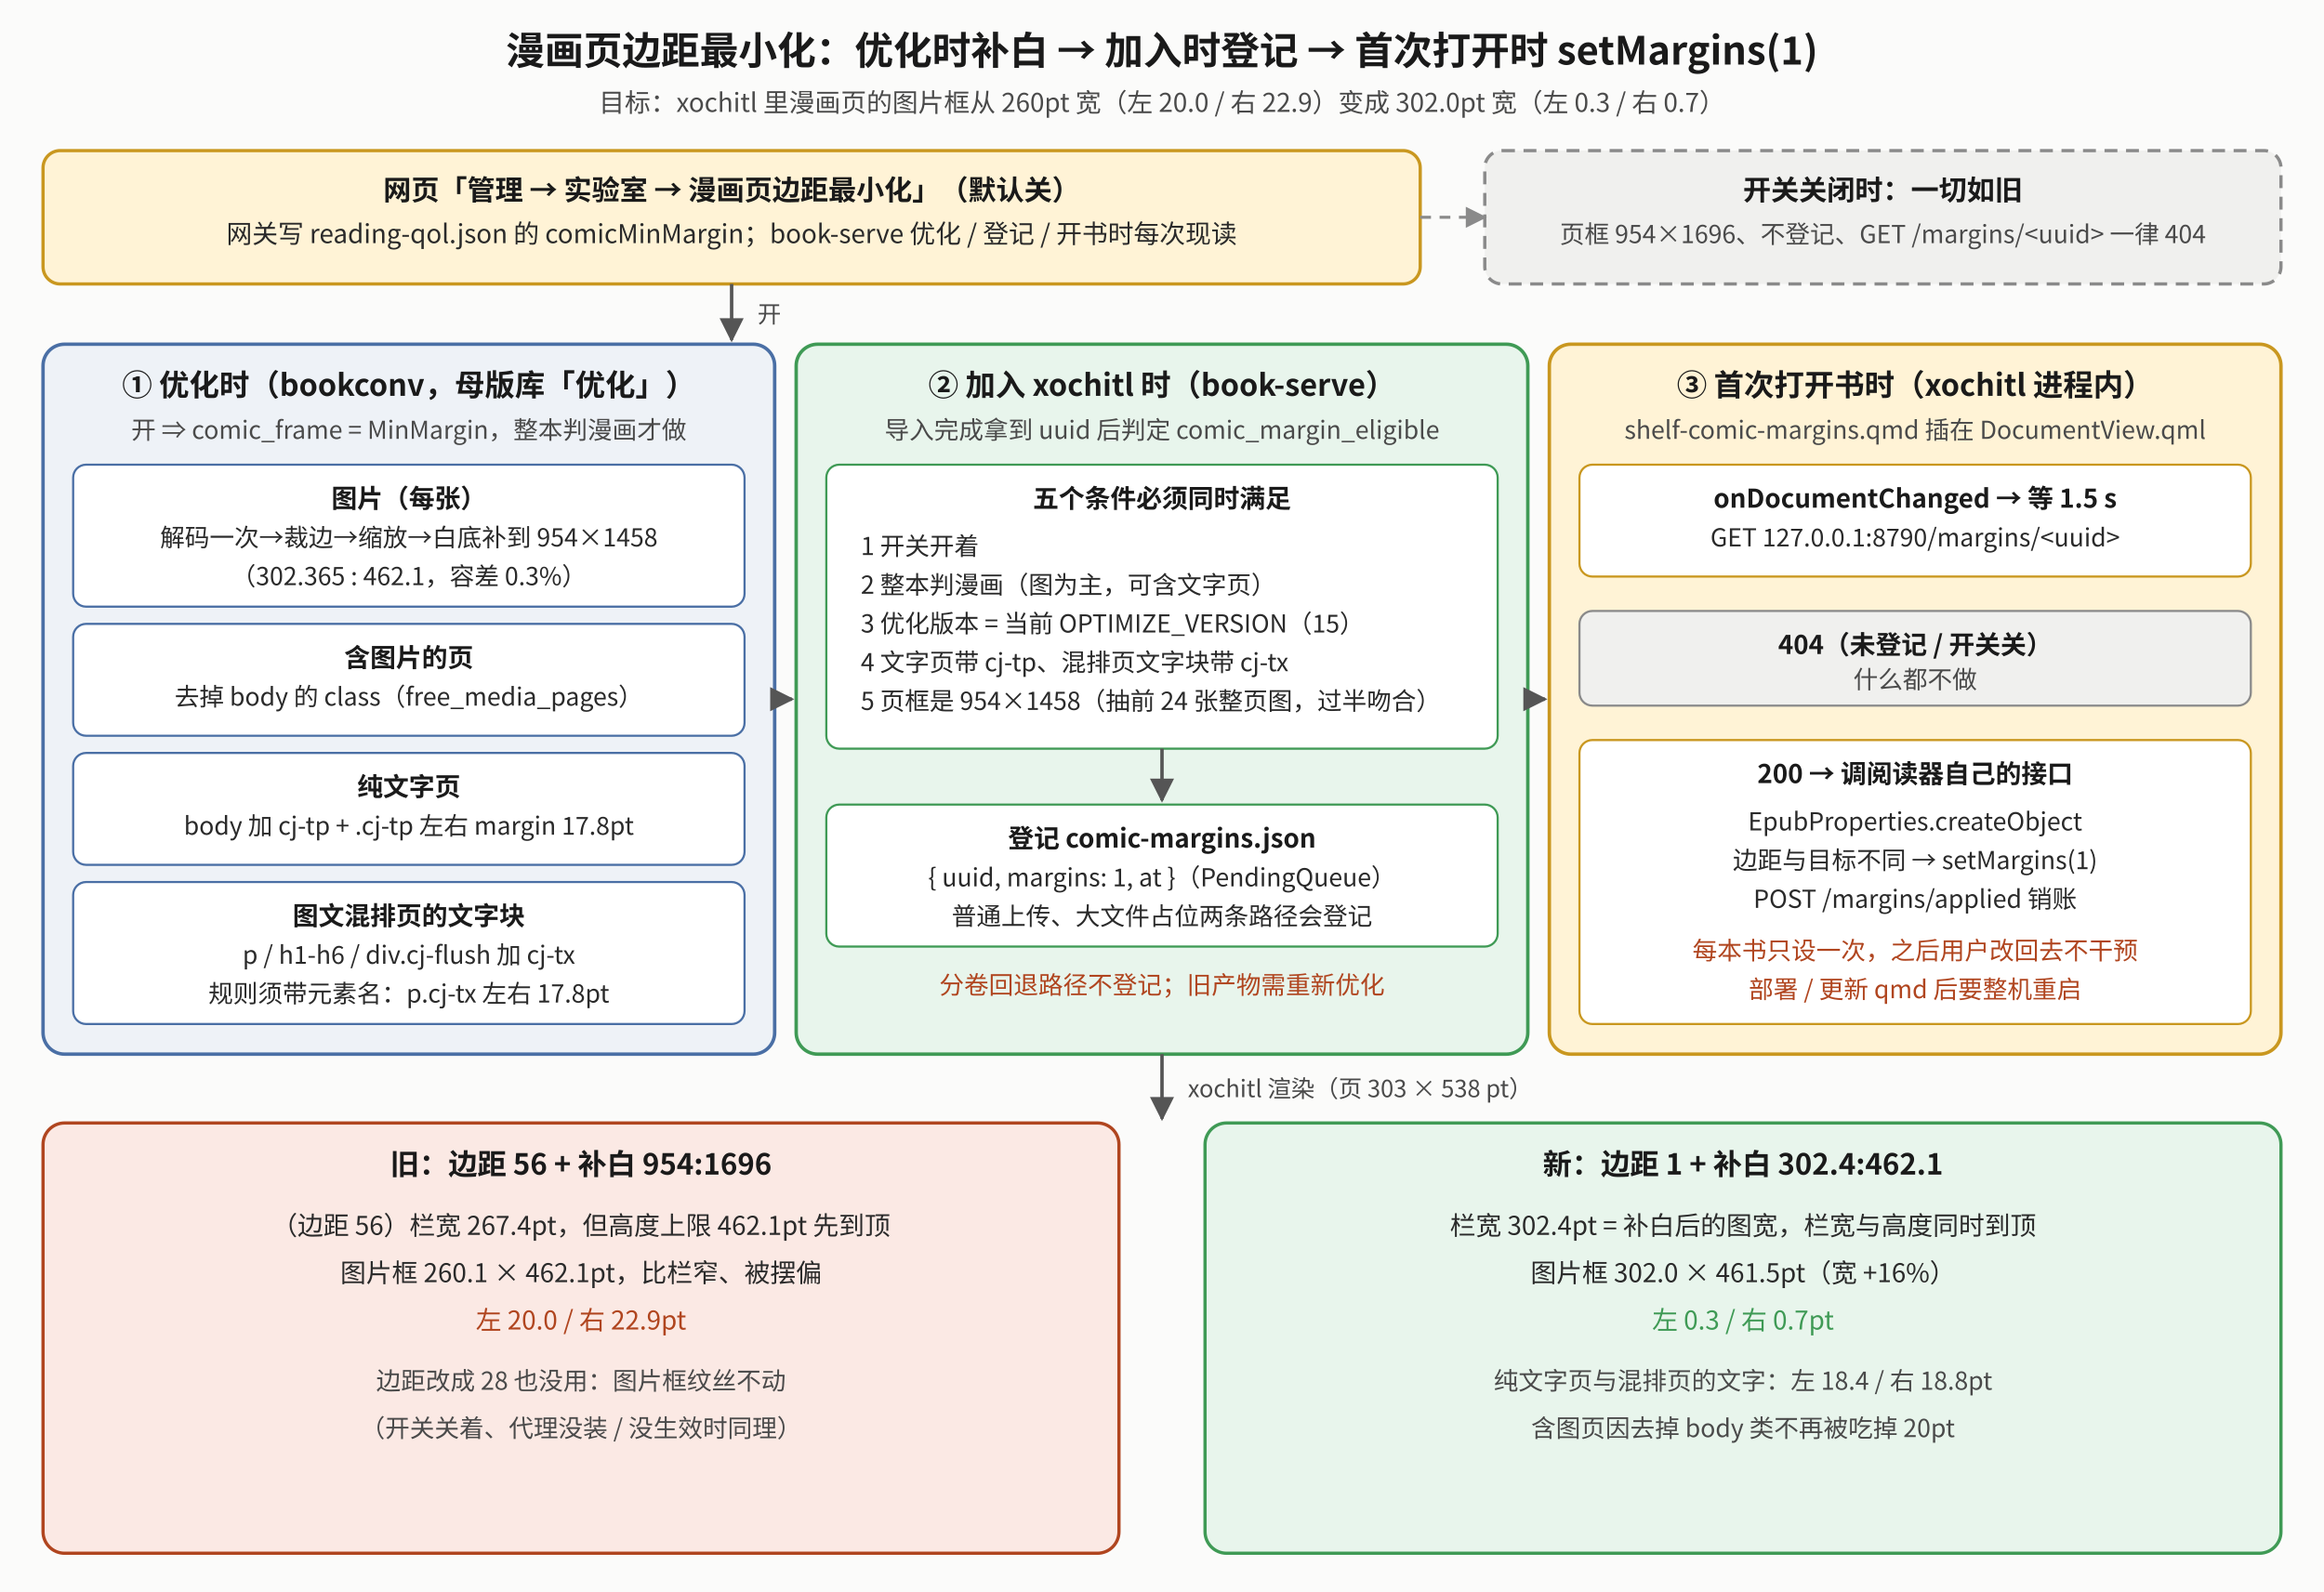
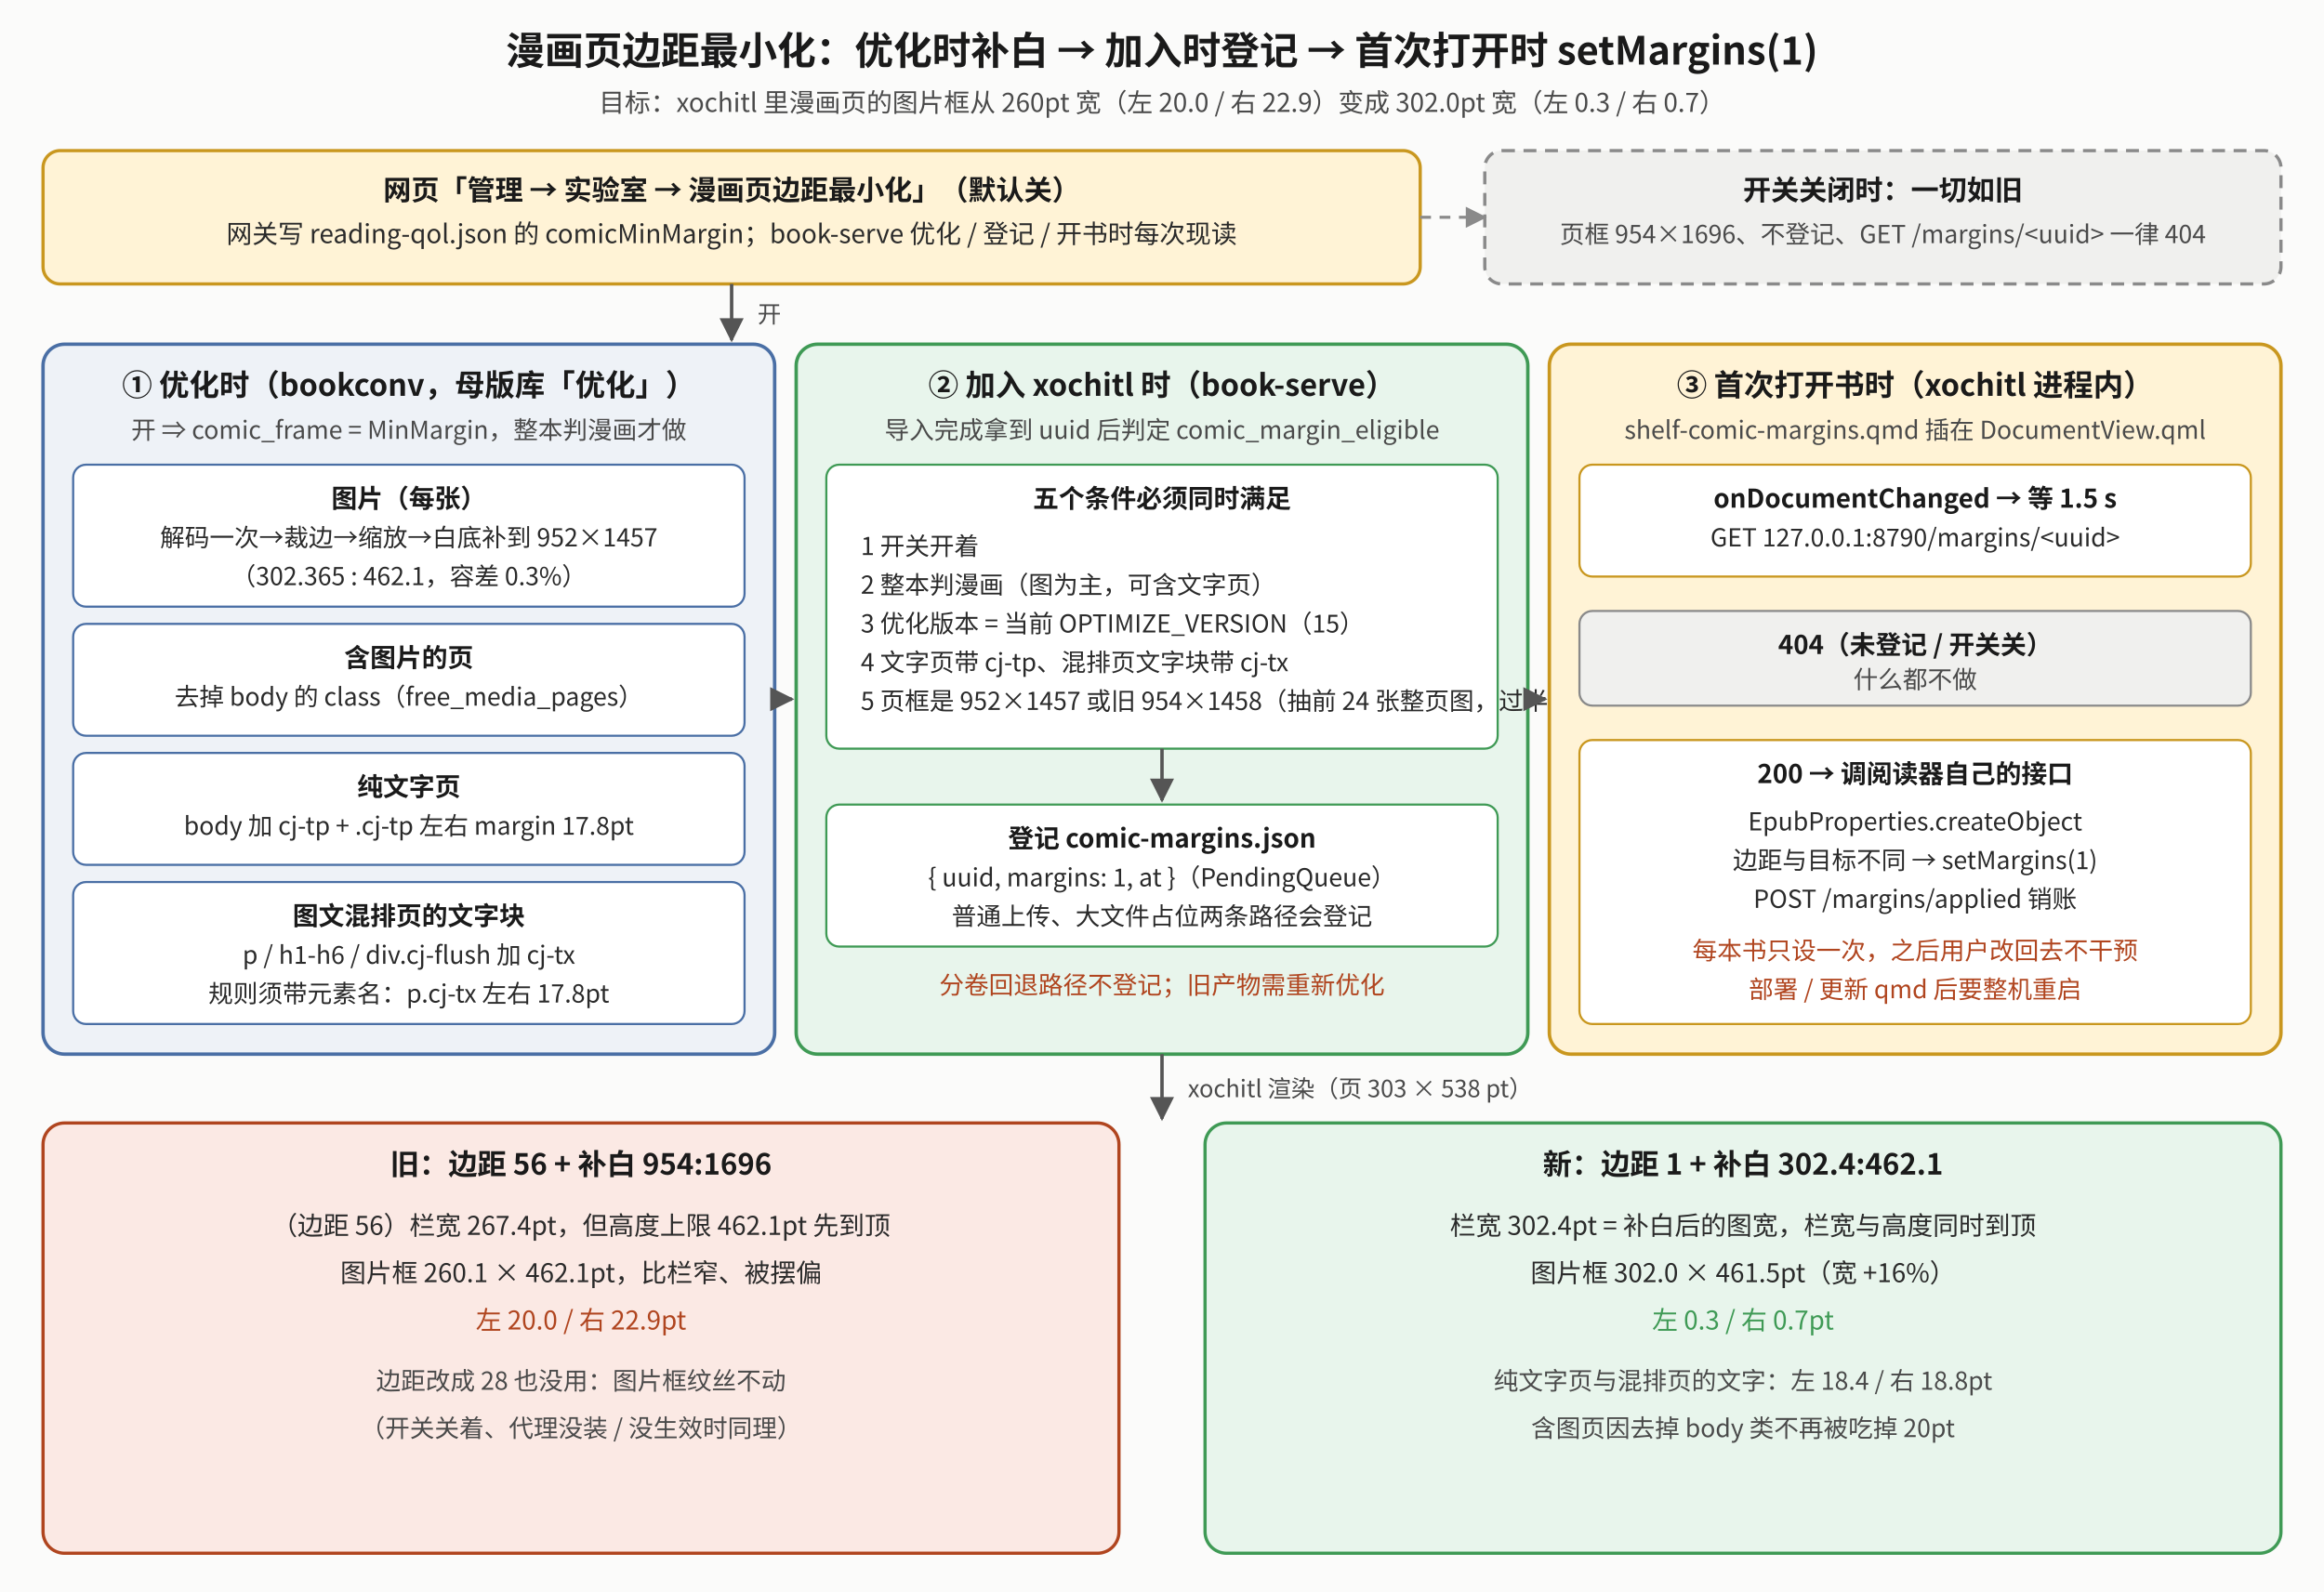
<svg xmlns="http://www.w3.org/2000/svg" viewBox="0 0 1080 740" font-family="Noto Sans CJK SC, sans-serif">
  <defs>
    <marker id="cm-a" viewBox="0 0 10 10" refX="9" refY="5" markerWidth="7" markerHeight="7" orient="auto-start-reverse">
      <path d="M0,0 L10,5 L0,10 z" fill="#555" />
    </marker>
    <marker id="cm-g" viewBox="0 0 10 10" refX="9" refY="5" markerWidth="7" markerHeight="7" orient="auto-start-reverse">
      <path d="M0,0 L10,5 L0,10 z" fill="#8a8a8a" />
    </marker>
  </defs>
  <rect x="0" y="0" width="1080" height="740" fill="#fbfbfa" />
  <text x="540" y="30" text-anchor="middle" font-size="18" font-weight="bold" fill="#1a1a1a">漫画页边距最小化：优化时补白 → 加入时登记 → 首次打开时 setMargins(1)</text>
  <text x="540" y="52" text-anchor="middle" font-size="12" fill="#4a4a4a">目标：xochitl 里漫画页的图片框从 260pt 宽（左 20.0 / 右 22.9）变成 302.0pt 宽（左 0.3 / 右 0.7）</text>
  <rect x="20" y="70" width="640" height="62" rx="8" fill="#fff3d6" stroke="#c9971f" stroke-width="1.5" />
  <text x="340" y="93" text-anchor="middle" font-size="13" font-weight="bold" fill="#1a1a1a">网页「管理 → 实验室 → 漫画页边距最小化」（默认关）</text>
  <text x="340" y="113" text-anchor="middle" font-size="12" fill="#2a2a2a">网关写 reading-qol.json 的 comicMinMargin；book-serve 优化 / 登记 / 开书时每次现读</text>
  <rect x="690" y="70" width="370" height="62" rx="8" fill="#f0f0ee" stroke="#8a8a8a" stroke-width="1.5" stroke-dasharray="6 4" />
  <text x="875" y="93" text-anchor="middle" font-size="13" font-weight="bold" fill="#1a1a1a">开关关闭时：一切如旧</text>
  <text x="875" y="113" text-anchor="middle" font-size="11.5" fill="#4a4a4a">页框 954×1696、不登记、GET /margins/&lt;uuid&gt; 一律 404</text>
  <line x1="660" y1="101" x2="690" y2="101" stroke="#8a8a8a" stroke-width="1.4" stroke-dasharray="5 4" marker-end="url(#cm-g)" />
  <line x1="340" y1="132" x2="340" y2="158" stroke="#555" stroke-width="1.6" marker-end="url(#cm-a)" />
  <text x="352" y="150" font-size="11" fill="#4a4a4a">开</text>
  <rect x="20" y="160" width="340" height="330" rx="10" fill="#eef2f7" stroke="#4a6fa5" stroke-width="1.6" />
  <text x="190" y="184" text-anchor="middle" font-size="14" font-weight="bold" fill="#1a1a1a">① 优化时（bookconv，母版库「优化」）</text>
  <text x="190" y="204" text-anchor="middle" font-size="11.5" fill="#4a4a4a">开 ⇒ comic_frame = MinMargin，整本判漫画才做</text>
  <rect x="34" y="216" width="312" height="66" rx="6" fill="#ffffff" stroke="#4a6fa5" stroke-width="1" />
  <text x="190" y="236" text-anchor="middle" font-size="12" font-weight="bold" fill="#1a1a1a">图片（每张）</text>
-   <text x="190" y="254" text-anchor="middle" font-size="11.5" fill="#2a2a2a">解码一次→裁边→缩放→白底补到 954×1458</text>
+   <text x="190" y="254" text-anchor="middle" font-size="11.5" fill="#2a2a2a">解码一次→裁边→缩放→白底补到 952×1457</text>
  <text x="190" y="272" text-anchor="middle" font-size="11.5" fill="#2a2a2a">（302.365 : 462.1，容差 0.3%）</text>
  <rect x="34" y="290" width="312" height="52" rx="6" fill="#ffffff" stroke="#4a6fa5" stroke-width="1" />
  <text x="190" y="310" text-anchor="middle" font-size="12" font-weight="bold" fill="#1a1a1a">含图片的页</text>
  <text x="190" y="328" text-anchor="middle" font-size="11.5" fill="#2a2a2a">去掉 body 的 class（free_media_pages）</text>
  <rect x="34" y="350" width="312" height="52" rx="6" fill="#ffffff" stroke="#4a6fa5" stroke-width="1" />
  <text x="190" y="370" text-anchor="middle" font-size="12" font-weight="bold" fill="#1a1a1a">纯文字页</text>
  <text x="190" y="388" text-anchor="middle" font-size="11.5" fill="#2a2a2a">body 加 cj-tp + .cj-tp 左右 margin 17.8pt</text>
  <rect x="34" y="410" width="312" height="66" rx="6" fill="#ffffff" stroke="#4a6fa5" stroke-width="1" />
  <text x="190" y="430" text-anchor="middle" font-size="12" font-weight="bold" fill="#1a1a1a">图文混排页的文字块</text>
  <text x="190" y="448" text-anchor="middle" font-size="11.5" fill="#2a2a2a">p / h1-h6 / div.cj-flush 加 cj-tx</text>
  <text x="190" y="466" text-anchor="middle" font-size="11.5" fill="#2a2a2a">规则须带元素名：p.cj-tx 左右 17.8pt</text>
  <rect x="370" y="160" width="340" height="330" rx="10" fill="#e8f5ec" stroke="#3f9a55" stroke-width="1.6" />
  <text x="540" y="184" text-anchor="middle" font-size="14" font-weight="bold" fill="#1a1a1a">② 加入 xochitl 时（book-serve）</text>
  <text x="540" y="204" text-anchor="middle" font-size="11.5" fill="#4a4a4a">导入完成拿到 uuid 后判定 comic_margin_eligible</text>
  <rect x="384" y="216" width="312" height="132" rx="6" fill="#ffffff" stroke="#3f9a55" stroke-width="1" />
  <text x="540" y="236" text-anchor="middle" font-size="12" font-weight="bold" fill="#1a1a1a">五个条件必须同时满足</text>
  <text x="400" y="258" font-size="11.5" fill="#2a2a2a">1  开关开着</text>
  <text x="400" y="276" font-size="11.5" fill="#2a2a2a">2  整本判漫画（图为主，可含文字页）</text>
  <text x="400" y="294" font-size="11.5" fill="#2a2a2a">3  优化版本 = 当前 OPTIMIZE_VERSION（15）</text>
  <text x="400" y="312" font-size="11.5" fill="#2a2a2a">4  文字页带 cj-tp、混排页文字块带 cj-tx</text>
-   <text x="400" y="330" font-size="11.5" fill="#2a2a2a">5  页框是 954×1458（抽前 24 张整页图，过半吻合）</text>
+   <text x="400" y="330" font-size="11.5" fill="#2a2a2a">5  页框是 952×1457 或旧 954×1458（抽前 24 张整页图，过半吻合）</text>
  <line x1="540" y1="348" x2="540" y2="372" stroke="#555" stroke-width="1.6" marker-end="url(#cm-a)" />
  <rect x="384" y="374" width="312" height="66" rx="6" fill="#ffffff" stroke="#3f9a55" stroke-width="1" />
  <text x="540" y="394" text-anchor="middle" font-size="12" font-weight="bold" fill="#1a1a1a">登记 comic-margins.json</text>
  <text x="540" y="412" text-anchor="middle" font-size="11.5" fill="#2a2a2a">{ uuid, margins: 1, at }（PendingQueue）</text>
  <text x="540" y="430" text-anchor="middle" font-size="11.5" fill="#2a2a2a">普通上传、大文件占位两条路径会登记</text>
  <text x="540" y="462" text-anchor="middle" font-size="11.5" fill="#b0451f">分卷回退路径不登记；旧产物需重新优化</text>
  <rect x="720" y="160" width="340" height="330" rx="10" fill="#fff3d6" stroke="#c9971f" stroke-width="1.6" />
  <text x="890" y="184" text-anchor="middle" font-size="14" font-weight="bold" fill="#1a1a1a">③ 首次打开书时（xochitl 进程内）</text>
  <text x="890" y="204" text-anchor="middle" font-size="11.5" fill="#4a4a4a">shelf-comic-margins.qmd 插在 DocumentView.qml</text>
  <rect x="734" y="216" width="312" height="52" rx="6" fill="#ffffff" stroke="#c9971f" stroke-width="1" />
  <text x="890" y="236" text-anchor="middle" font-size="12" font-weight="bold" fill="#1a1a1a">onDocumentChanged → 等 1.5 s</text>
  <text x="890" y="254" text-anchor="middle" font-size="11.5" fill="#2a2a2a">GET 127.0.0.1:8790/margins/&lt;uuid&gt;</text>
  <rect x="734" y="284" width="312" height="44" rx="6" fill="#f0f0ee" stroke="#8a8a8a" stroke-width="1" />
  <text x="890" y="304" text-anchor="middle" font-size="12" font-weight="bold" fill="#1a1a1a">404（未登记 / 开关关）</text>
  <text x="890" y="320" text-anchor="middle" font-size="11.5" fill="#4a4a4a">什么都不做</text>
  <rect x="734" y="344" width="312" height="132" rx="6" fill="#ffffff" stroke="#c9971f" stroke-width="1" />
  <text x="890" y="364" text-anchor="middle" font-size="12" font-weight="bold" fill="#1a1a1a">200 → 调阅读器自己的接口</text>
  <text x="890" y="386" text-anchor="middle" font-size="11.5" fill="#2a2a2a">EpubProperties.createObject</text>
  <text x="890" y="404" text-anchor="middle" font-size="11.5" fill="#2a2a2a">边距与目标不同 → setMargins(1)</text>
  <text x="890" y="422" text-anchor="middle" font-size="11.5" fill="#2a2a2a">POST /margins/applied 销账</text>
  <text x="890" y="446" text-anchor="middle" font-size="11.5" fill="#b0451f">每本书只设一次，之后用户改回去不干预</text>
  <text x="890" y="464" text-anchor="middle" font-size="11.5" fill="#b0451f">部署 / 更新 qmd 后要整机重启</text>
  <line x1="360" y1="325" x2="368" y2="325" stroke="#555" stroke-width="1.6" marker-end="url(#cm-a)" />
  <line x1="710" y1="325" x2="718" y2="325" stroke="#555" stroke-width="1.6" marker-end="url(#cm-a)" />
  <line x1="540" y1="490" x2="540" y2="520" stroke="#555" stroke-width="1.6" marker-end="url(#cm-a)" />
  <text x="552" y="510" font-size="11" fill="#4a4a4a">xochitl 渲染（页 303 × 538 pt）</text>
  <rect x="20" y="522" width="500" height="200" rx="10" fill="#fbe9e4" stroke="#b0451f" stroke-width="1.5" />
  <text x="270" y="546" text-anchor="middle" font-size="13.5" font-weight="bold" fill="#1a1a1a">旧：边距 56 + 补白 954:1696</text>
  <text x="270" y="574" text-anchor="middle" font-size="12" fill="#2a2a2a">（边距 56）栏宽 267.4pt，但高度上限 462.1pt 先到顶</text>
  <text x="270" y="596" text-anchor="middle" font-size="12" fill="#2a2a2a">图片框 260.1 × 462.1pt，比栏窄、被摆偏</text>
  <text x="270" y="618" text-anchor="middle" font-size="12" fill="#b0451f">左 20.0 / 右 22.9pt</text>
  <text x="270" y="646" text-anchor="middle" font-size="11.5" fill="#4a4a4a">边距改成 28 也没用：图片框纹丝不动</text>
  <text x="270" y="668" text-anchor="middle" font-size="11.5" fill="#4a4a4a">（开关关着、代理没装 / 没生效时同理）</text>
  <rect x="560" y="522" width="500" height="200" rx="10" fill="#e8f5ec" stroke="#3f9a55" stroke-width="1.5" />
  <text x="810" y="546" text-anchor="middle" font-size="13.5" font-weight="bold" fill="#1a1a1a">新：边距 1 + 补白 302.4:462.1</text>
  <text x="810" y="574" text-anchor="middle" font-size="12" fill="#2a2a2a">栏宽 302.4pt = 补白后的图宽，栏宽与高度同时到顶</text>
  <text x="810" y="596" text-anchor="middle" font-size="12" fill="#2a2a2a">图片框 302.0 × 461.5pt（宽 +16%）</text>
  <text x="810" y="618" text-anchor="middle" font-size="12" fill="#3f9a55">左 0.3 / 右 0.7pt</text>
  <text x="810" y="646" text-anchor="middle" font-size="11.5" fill="#4a4a4a">纯文字页与混排页的文字：左 18.4 / 右 18.8pt</text>
  <text x="810" y="668" text-anchor="middle" font-size="11.5" fill="#4a4a4a">含图页因去掉 body 类不再被吃掉 20pt</text>
</svg>
